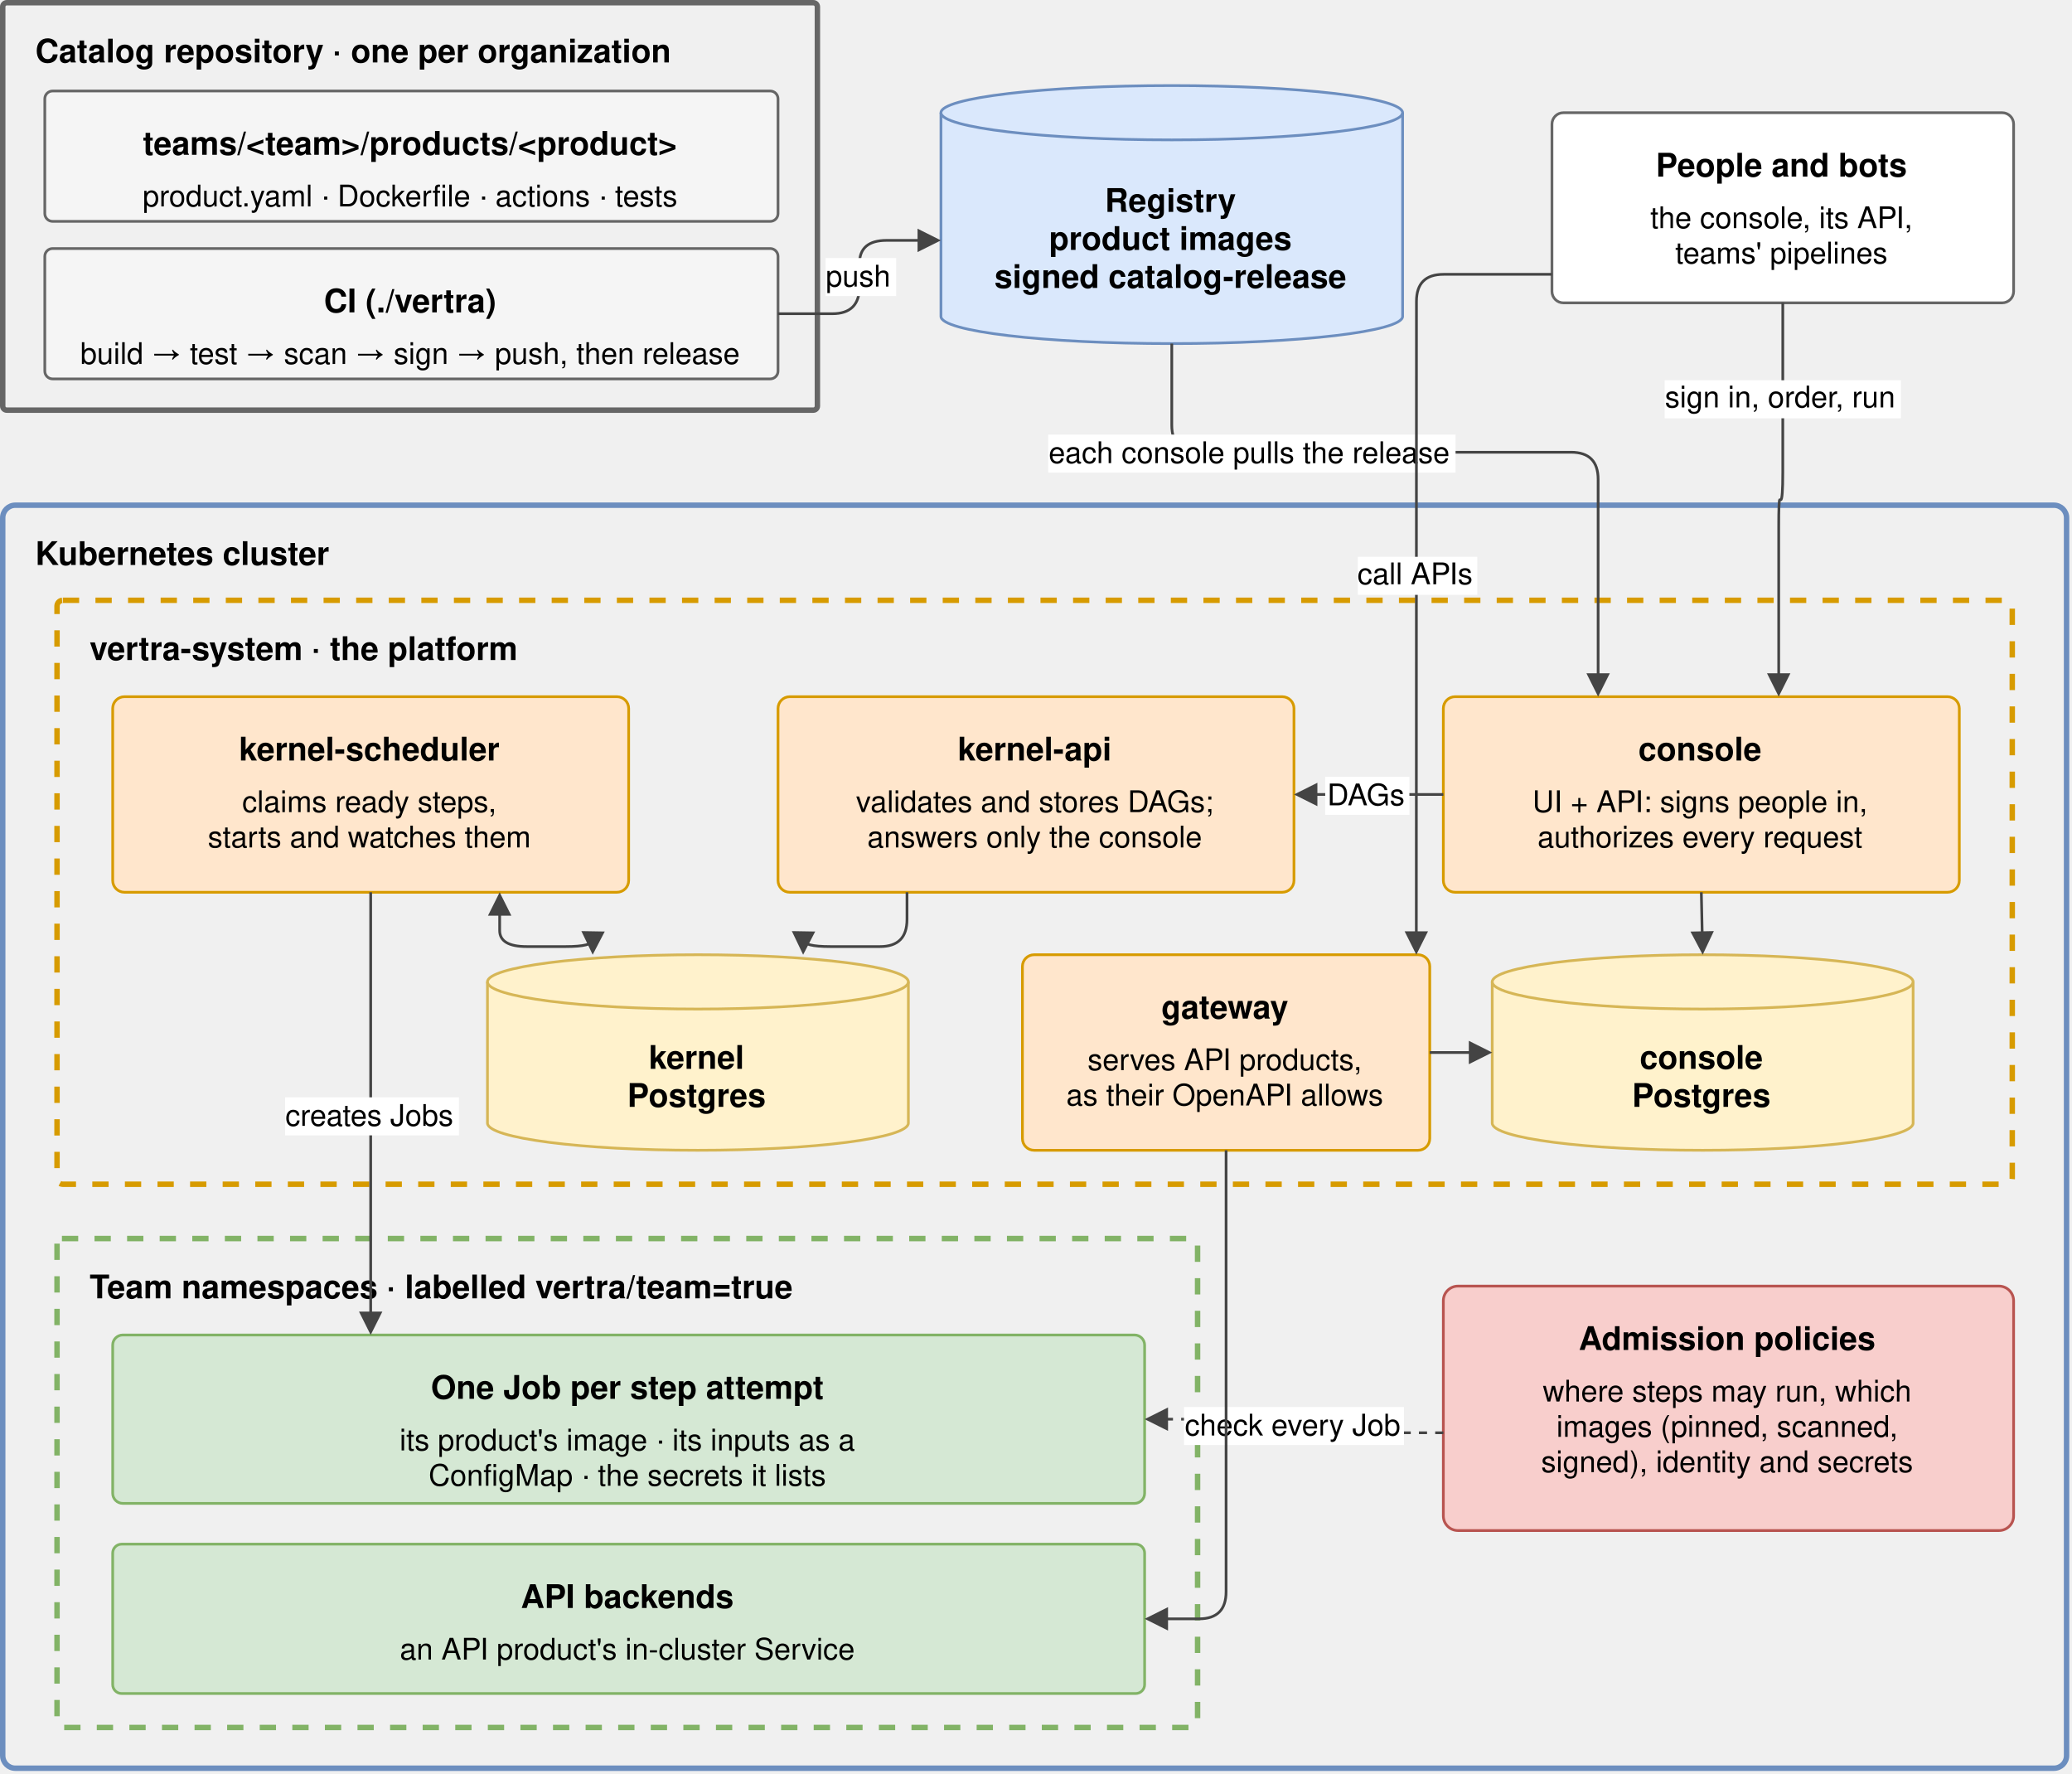
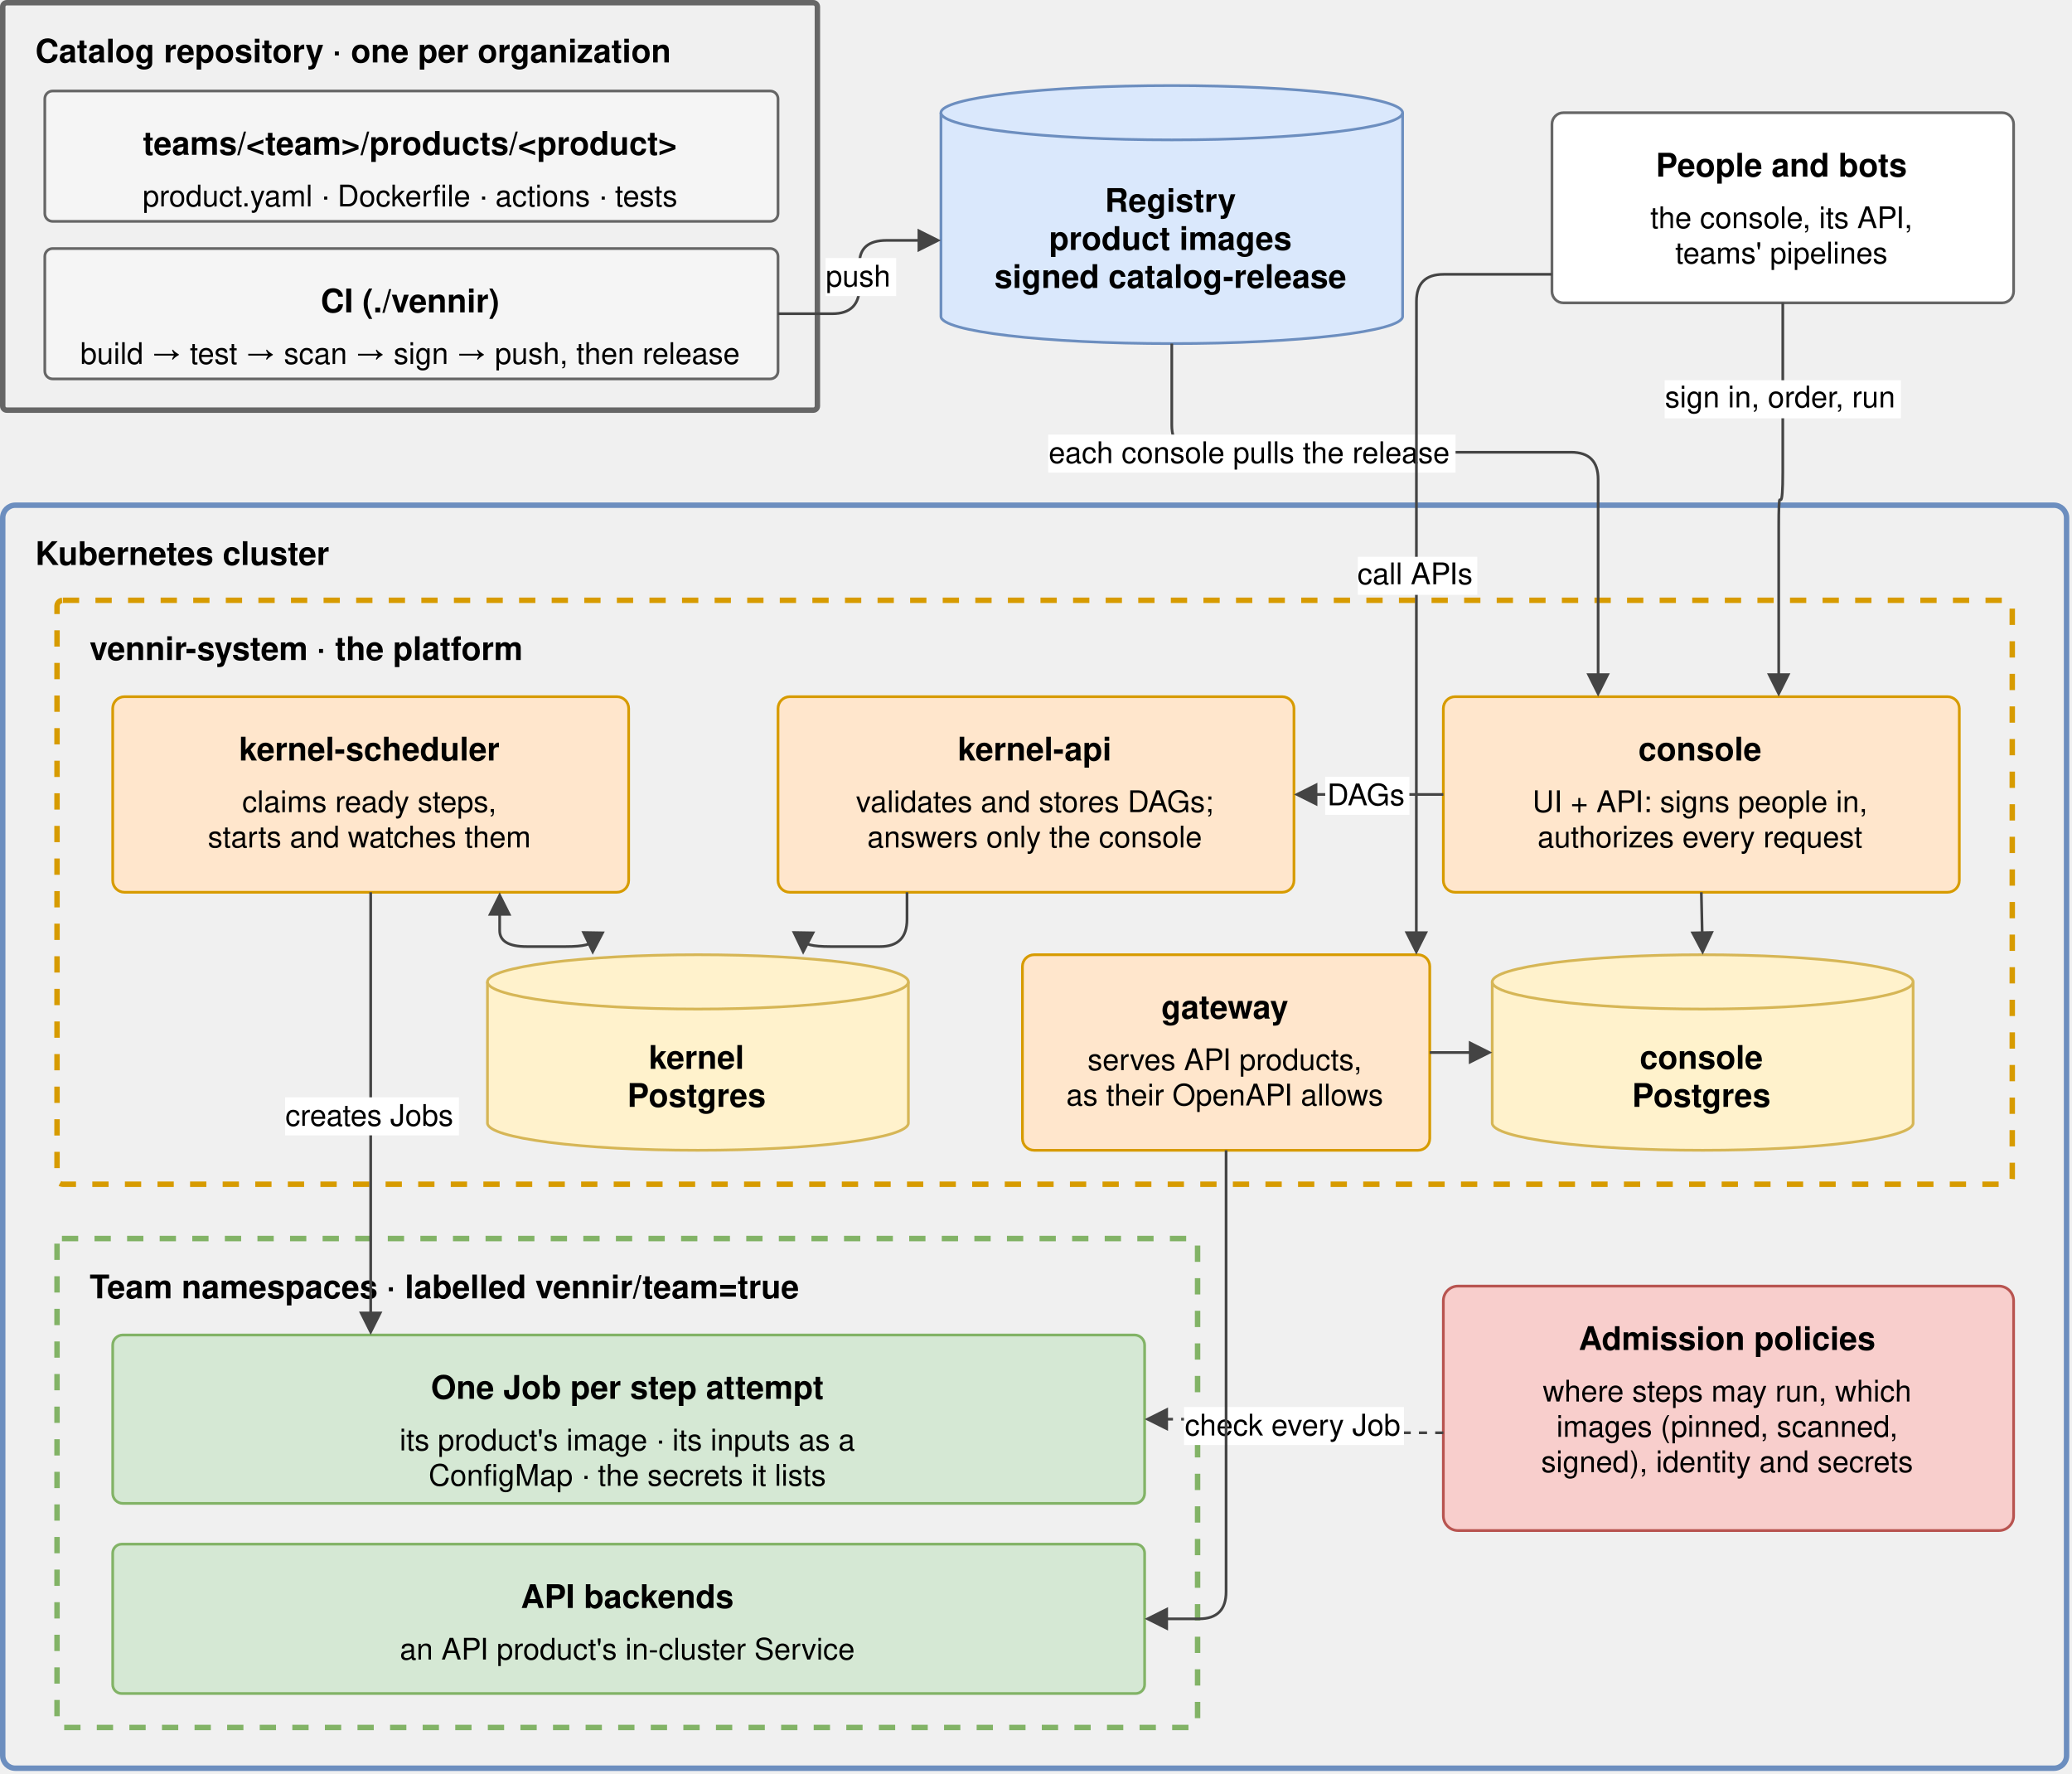
<svg xmlns="http://www.w3.org/2000/svg" style="background: transparent; background-color: transparent; color-scheme: light;" version="1.1" width="763px" height="653px" viewBox="0 0 763 653">
  <defs />
  <g>
    <g data-cell-id="0">
      <g data-cell-id="1">
        <g data-cell-id="6-2">
          <g>
            <rect x="1" y="1" width="300" height="150" rx="1.5" ry="1.5" fill="none" stroke="#666666" stroke-width="2" pointer-events="all" style="stroke: rgb(102, 102, 102);" />
          </g>
          <g>
            <g fill="#000000" font-family="Helvetica" font-weight="bold" text-anchor="start" font-size="12px" style="fill: rgb(0, 0, 0);">
              <text x="13" y="23">Catalog repository · one per organization</text>
            </g>
          </g>
        </g>
        <g data-cell-id="6-3">
          <g transform="translate(0.5,0.5)">
            <rect x="16" y="33" width="270" height="48" rx="2.88" ry="2.88" fill="#f5f5f5" stroke="#666666" pointer-events="all" style="fill: rgb(245, 245, 245); stroke: rgb(102, 102, 102);" />
          </g>
          <g>
            <g fill="#000000" font-family="Helvetica" font-weight="bold" text-anchor="middle" font-size="12px" style="fill: rgb(0, 0, 0);">
              <text x="151" y="57">teams/&lt;team&gt;/products/&lt;product&gt;</text>
            </g>
          </g>
          <g data-cell-id="6-4">
            <g>
              <rect x="16" y="59" width="270" height="22" fill="none" stroke="none" pointer-events="all" />
            </g>
            <g>
              <g fill="#000000" font-family="Helvetica" text-anchor="middle" font-size="11px" style="fill: rgb(0, 0, 0);">
                <text x="151" y="76">product.yaml · Dockerfile · actions · tests</text>
              </g>
            </g>
          </g>
        </g>
        <g data-cell-id="6-5">
          <g transform="translate(0.5,0.5)">
            <rect x="16" y="91" width="270" height="48" rx="2.88" ry="2.88" fill="#f5f5f5" stroke="#666666" pointer-events="all" style="fill: rgb(245, 245, 245); stroke: rgb(102, 102, 102);" />
          </g>
          <g>
            <g fill="#000000" font-family="Helvetica" font-weight="bold" text-anchor="middle" font-size="12px" style="fill: rgb(0, 0, 0);">
-               <text x="151" y="115">CI (./vertra)</text>
+               <text x="151" y="115">CI (./vennir)</text>
            </g>
          </g>
          <g data-cell-id="6-6">
            <g>
              <rect x="16" y="117" width="270" height="22" fill="none" stroke="none" pointer-events="all" />
            </g>
            <g>
              <g fill="#000000" font-family="Helvetica" text-anchor="middle" font-size="11px" style="fill: rgb(0, 0, 0);">
                <text x="151" y="134">build → test → scan → sign → push, then release</text>
              </g>
            </g>
          </g>
        </g>
        <g data-cell-id="6-7">
          <g transform="translate(0.5,0.5)">
            <path d="M 346 41 C 346 35.48 384.06 31 431 31 C 453.54 31 475.16 32.05 491.1 33.93 C 507.04 35.8 516 38.35 516 41 L 516 116 C 516 121.52 477.94 126 431 126 C 384.06 126 346 121.52 346 116 Z" fill="#dae8fc" stroke="#6c8ebf" stroke-miterlimit="10" pointer-events="all" style="fill: rgb(218, 232, 252); stroke: rgb(108, 142, 191);" />
            <path d="M 516 41 C 516 46.52 477.94 51 431 51 C 384.06 51 346 46.52 346 41" fill="none" stroke="#6c8ebf" stroke-miterlimit="10" pointer-events="all" style="stroke: rgb(108, 142, 191);" />
          </g>
          <g>
            <g fill="#000000" font-family="Helvetica" font-weight="bold" text-anchor="middle" font-size="12px" style="fill: rgb(0, 0, 0);">
              <text x="431" y="78">Registry</text>
              <text x="431" y="92">product images</text>
              <text x="431" y="106">signed catalog-release</text>
            </g>
          </g>
        </g>
        <g data-cell-id="6-8">
          <g transform="translate(0.5,0.5)">
            <rect x="571" y="41" width="170" height="70" rx="4.2" ry="4.2" fill="#ffffff" stroke="#666666" pointer-events="all" style="fill: rgb(255, 255, 255); stroke: rgb(102, 102, 102);" />
          </g>
          <g>
            <g fill="#000000" font-family="Helvetica" font-weight="bold" text-anchor="middle" font-size="12px" style="fill: rgb(0, 0, 0);">
              <text x="656" y="65">People and bots</text>
            </g>
          </g>
          <g data-cell-id="6-9">
            <g>
              <rect x="571" y="67" width="170" height="44" fill="none" stroke="none" pointer-events="all" />
            </g>
            <g>
              <g fill="#000000" font-family="Helvetica" text-anchor="middle" font-size="11px" style="fill: rgb(0, 0, 0);">
                <text x="656" y="84">the console, its API,</text>
                <text x="656" y="97">teams' pipelines</text>
              </g>
            </g>
          </g>
        </g>
        <g data-cell-id="6-10">
          <g>
            <rect x="1" y="186" width="760" height="465" rx="4.65" ry="4.65" fill="none" stroke="#6c8ebf" stroke-width="2" pointer-events="all" style="stroke: rgb(108, 142, 191);" />
          </g>
          <g>
            <g fill="#000000" font-family="Helvetica" font-weight="bold" text-anchor="start" font-size="12px" style="fill: rgb(0, 0, 0);">
              <text x="13" y="208">Kubernetes cluster</text>
            </g>
          </g>
        </g>
        <g data-cell-id="6-11">
          <g>
            <rect x="21" y="221" width="720" height="215" rx="2.15" ry="2.15" fill="none" stroke="#d79b00" stroke-width="2" stroke-dasharray="6 6" pointer-events="all" style="stroke: rgb(215, 155, 0);" />
          </g>
          <g>
            <g fill="#000000" font-family="Helvetica" font-weight="bold" text-anchor="start" font-size="12px" style="fill: rgb(0, 0, 0);">
-               <text x="33" y="243">vertra-system · the platform</text>
+               <text x="33" y="243">vennir-system · the platform</text>
            </g>
          </g>
        </g>
        <g data-cell-id="6-12">
          <g transform="translate(0.5,0.5)">
            <rect x="41" y="256" width="190" height="72" rx="4.32" ry="4.32" fill="#ffe6cc" stroke="#d79b00" pointer-events="all" style="fill: rgb(255, 230, 204); stroke: rgb(215, 155, 0);" />
          </g>
          <g>
            <g fill="#000000" font-family="Helvetica" font-weight="bold" text-anchor="middle" font-size="12px" style="fill: rgb(0, 0, 0);">
              <text x="136" y="280">kernel-scheduler</text>
            </g>
          </g>
          <g data-cell-id="6-13">
            <g>
              <rect x="41" y="282" width="190" height="46" fill="none" stroke="none" pointer-events="all" />
            </g>
            <g>
              <g fill="#000000" font-family="Helvetica" text-anchor="middle" font-size="11px" style="fill: rgb(0, 0, 0);">
                <text x="136" y="299">claims ready steps,</text>
                <text x="136" y="312">starts and watches them</text>
              </g>
            </g>
          </g>
        </g>
        <g data-cell-id="6-14">
          <g transform="translate(0.5,0.5)">
            <rect x="286" y="256" width="190" height="72" rx="4.32" ry="4.32" fill="#ffe6cc" stroke="#d79b00" pointer-events="all" style="fill: rgb(255, 230, 204); stroke: rgb(215, 155, 0);" />
          </g>
          <g>
            <g fill="#000000" font-family="Helvetica" font-weight="bold" text-anchor="middle" font-size="12px" style="fill: rgb(0, 0, 0);">
              <text x="381" y="280">kernel-api</text>
            </g>
          </g>
          <g data-cell-id="6-15">
            <g>
              <rect x="286" y="282" width="190" height="46" fill="none" stroke="none" pointer-events="all" />
            </g>
            <g>
              <g fill="#000000" font-family="Helvetica" text-anchor="middle" font-size="11px" style="fill: rgb(0, 0, 0);">
                <text x="381" y="299">validates and stores DAGs;</text>
                <text x="381" y="312">answers only the console</text>
              </g>
            </g>
          </g>
        </g>
        <g data-cell-id="6-16">
          <g transform="translate(0.5,0.5)">
            <rect x="531" y="256" width="190" height="72" rx="4.32" ry="4.32" fill="#ffe6cc" stroke="#d79b00" pointer-events="all" style="fill: rgb(255, 230, 204); stroke: rgb(215, 155, 0);" />
          </g>
          <g>
            <g fill="#000000" font-family="Helvetica" font-weight="bold" text-anchor="middle" font-size="12px" style="fill: rgb(0, 0, 0);">
              <text x="626" y="280">console</text>
            </g>
          </g>
          <g data-cell-id="6-17">
            <g>
              <rect x="531" y="282" width="190" height="46" fill="none" stroke="none" pointer-events="all" />
            </g>
            <g>
              <g fill="#000000" font-family="Helvetica" text-anchor="middle" font-size="11px" style="fill: rgb(0, 0, 0);">
                <text x="626" y="299">UI + API: signs people in,</text>
                <text x="626" y="312">authorizes every request</text>
              </g>
            </g>
          </g>
        </g>
        <g data-cell-id="6-18">
          <g transform="translate(0.5,0.5)">
            <path d="M 179 361 C 179 355.48 213.7 351 256.5 351 C 277.05 351 296.77 352.05 311.3 353.93 C 325.83 355.8 334 358.35 334 361 L 334 413 C 334 418.52 299.3 423 256.5 423 C 213.7 423 179 418.52 179 413 Z" fill="#fff2cc" stroke="#d6b656" stroke-miterlimit="10" pointer-events="all" style="fill: rgb(255, 242, 204); stroke: rgb(214, 182, 86);" />
            <path d="M 334 361 C 334 366.52 299.3 371 256.5 371 C 213.7 371 179 366.52 179 361" fill="none" stroke="#d6b656" stroke-miterlimit="10" pointer-events="all" style="stroke: rgb(214, 182, 86);" />
          </g>
          <g>
            <g fill="#000000" font-family="Helvetica" font-weight="bold" text-anchor="middle" font-size="12px" style="fill: rgb(0, 0, 0);">
              <text x="256.5" y="393.5">kernel</text>
              <text x="256.5" y="407.5">Postgres</text>
            </g>
          </g>
        </g>
        <g data-cell-id="6-19">
          <g transform="translate(0.5,0.5)">
            <path d="M 549 361 C 549 355.48 583.7 351 626.5 351 C 647.05 351 666.77 352.05 681.3 353.93 C 695.83 355.8 704 358.35 704 361 L 704 413 C 704 418.52 669.3 423 626.5 423 C 583.7 423 549 418.52 549 413 Z" fill="#fff2cc" stroke="#d6b656" stroke-miterlimit="10" pointer-events="all" style="fill: rgb(255, 242, 204); stroke: rgb(214, 182, 86);" />
            <path d="M 704 361 C 704 366.52 669.3 371 626.5 371 C 583.7 371 549 366.52 549 361" fill="none" stroke="#d6b656" stroke-miterlimit="10" pointer-events="all" style="stroke: rgb(214, 182, 86);" />
          </g>
          <g>
            <g fill="#000000" font-family="Helvetica" font-weight="bold" text-anchor="middle" font-size="12px" style="fill: rgb(0, 0, 0);">
              <text x="626.5" y="393.5">console</text>
              <text x="626.5" y="407.5">Postgres</text>
            </g>
          </g>
        </g>
        <g data-cell-id="6-20">
          <g transform="translate(0.5,0.5)">
            <rect x="376" y="351" width="150" height="72" rx="4.32" ry="4.32" fill="#ffe6cc" stroke="#d79b00" pointer-events="all" style="fill: rgb(255, 230, 204); stroke: rgb(215, 155, 0);" />
          </g>
          <g>
            <g fill="#000000" font-family="Helvetica" font-weight="bold" text-anchor="middle" font-size="12px" style="fill: rgb(0, 0, 0);">
              <text x="451" y="375">gateway</text>
            </g>
          </g>
          <g data-cell-id="6-21">
            <g>
              <rect x="376" y="377" width="150" height="46" fill="none" stroke="none" pointer-events="all" />
            </g>
            <g>
              <g fill="#000000" font-family="Helvetica" text-anchor="middle" font-size="11px" style="fill: rgb(0, 0, 0);">
                <text x="451" y="394">serves API products,</text>
                <text x="451" y="407">as their OpenAPI allows</text>
              </g>
            </g>
          </g>
        </g>
        <g data-cell-id="6-22">
          <g>
            <rect x="21" y="456" width="420" height="180" rx="1.8" ry="1.8" fill="none" stroke="#82b366" stroke-width="2" stroke-dasharray="6 6" pointer-events="all" style="stroke: rgb(130, 179, 102);" />
          </g>
          <g>
            <g fill="#000000" font-family="Helvetica" font-weight="bold" text-anchor="start" font-size="12px" style="fill: rgb(0, 0, 0);">
-               <text x="33" y="478">Team namespaces · labelled vertra/team=true</text>
+               <text x="33" y="478">Team namespaces · labelled vennir/team=true</text>
            </g>
          </g>
        </g>
        <g data-cell-id="6-23">
          <g transform="translate(0.5,0.5)">
            <rect x="41" y="491" width="380" height="62" rx="3.72" ry="3.72" fill="#d5e8d4" stroke="#82b366" pointer-events="all" style="fill: rgb(213, 232, 212); stroke: rgb(130, 179, 102);" />
          </g>
          <g>
            <g fill="#000000" font-family="Helvetica" font-weight="bold" text-anchor="middle" font-size="12px" style="fill: rgb(0, 0, 0);">
              <text x="231" y="515">One Job per step attempt</text>
            </g>
          </g>
          <g data-cell-id="6-24">
            <g>
              <rect x="41" y="517" width="380" height="36" fill="none" stroke="none" pointer-events="all" />
            </g>
            <g>
              <g fill="#000000" font-family="Helvetica" text-anchor="middle" font-size="11px" style="fill: rgb(0, 0, 0);">
                <text x="231" y="534">its product's image · its inputs as a</text>
                <text x="231" y="547">ConfigMap · the secrets it lists</text>
              </g>
            </g>
          </g>
        </g>
        <g data-cell-id="6-25">
          <g transform="translate(0.5,0.5)">
            <rect x="41" y="568" width="380" height="55" rx="3.3" ry="3.3" fill="#d5e8d4" stroke="#82b366" pointer-events="all" style="fill: rgb(213, 232, 212); stroke: rgb(130, 179, 102);" />
          </g>
          <g>
            <g fill="#000000" font-family="Helvetica" font-weight="bold" text-anchor="middle" font-size="12px" style="fill: rgb(0, 0, 0);">
              <text x="231" y="592">API backends</text>
            </g>
          </g>
          <g data-cell-id="6-26">
            <g>
              <rect x="41" y="594" width="380" height="29" fill="none" stroke="none" pointer-events="all" />
            </g>
            <g>
              <g fill="#000000" font-family="Helvetica" text-anchor="middle" font-size="11px" style="fill: rgb(0, 0, 0);">
                <text x="231" y="611">an API product's in-cluster Service</text>
              </g>
            </g>
          </g>
        </g>
        <g data-cell-id="6-27">
          <g transform="translate(0.5,0.5)">
            <rect x="531" y="473" width="210" height="90" rx="5.4" ry="5.4" fill="#f8cecc" stroke="#b85450" pointer-events="all" style="fill: rgb(248, 206, 204); stroke: rgb(184, 84, 80);" />
          </g>
          <g>
            <g fill="#000000" font-family="Helvetica" font-weight="bold" text-anchor="middle" font-size="12px" style="fill: rgb(0, 0, 0);">
              <text x="636" y="497">Admission policies</text>
            </g>
          </g>
          <g data-cell-id="6-28">
            <g>
              <rect x="531" y="499" width="210" height="64" fill="none" stroke="none" pointer-events="all" />
            </g>
            <g>
              <g fill="#000000" font-family="Helvetica" text-anchor="middle" font-size="11px" style="fill: rgb(0, 0, 0);">
                <text x="636" y="516">where steps may run, which</text>
                <text x="636" y="529">images (pinned, scanned,</text>
                <text x="636" y="542">signed), identity and secrets</text>
              </g>
            </g>
          </g>
        </g>
        <g data-cell-id="6-29">
          <g transform="translate(0.5,0.5)">
            <path d="M 286 115 L 306 115 Q 316 115 316 105 L 316 96.5 Q 316 88 326 88 L 337.88 88" fill="none" stroke="#444444" stroke-miterlimit="10" pointer-events="stroke" style="stroke: rgb(68, 68, 68);" />
            <path d="M 344.88 88 L 337.88 91.5 L 337.88 84.5 Z" fill="#444444" stroke="#444444" stroke-miterlimit="10" pointer-events="all" style="fill: rgb(68, 68, 68); stroke: rgb(68, 68, 68);" />
          </g>
          <g>
            <g fill="#000000" font-family="Helvetica" text-anchor="middle" font-size="11px" style="fill: rgb(0, 0, 0);">
              <rect fill="#ffffff" stroke="none" x="304" y="95" width="26" height="14" stroke-width="0" style="fill: rgb(255, 255, 255);" />
              <text x="316" y="105.5">push</text>
            </g>
          </g>
        </g>
        <g data-cell-id="6-30">
          <g transform="translate(0.5,0.5)">
            <path d="M 656 111 L 656 173.5 Q 656 183.5 655.25 183.5 L 654.88 183.5 Q 654.5 183.5 654.5 193.5 L 654.5 247.88" fill="none" stroke="#444444" stroke-miterlimit="10" pointer-events="stroke" style="stroke: rgb(68, 68, 68);" />
            <path d="M 654.5 254.88 L 651 247.88 L 658 247.88 Z" fill="#444444" stroke="#444444" stroke-miterlimit="10" pointer-events="all" style="fill: rgb(68, 68, 68); stroke: rgb(68, 68, 68);" />
          </g>
          <g>
            <g fill="#000000" font-family="Helvetica" text-anchor="middle" font-size="11px" style="fill: rgb(0, 0, 0);">
              <rect fill="#ffffff" stroke="none" x="613" y="140" width="87" height="14" stroke-width="0" style="fill: rgb(255, 255, 255);" />
              <text x="655.5" y="150">sign in, order, run</text>
            </g>
          </g>
        </g>
        <g data-cell-id="6-31">
          <g transform="translate(0.5,0.5)">
            <path d="M 431 126 L 431 156 Q 431 166 441 166 L 578 166 Q 588 166 588 176 L 588 247.88" fill="none" stroke="#444444" stroke-miterlimit="10" pointer-events="stroke" style="stroke: rgb(68, 68, 68);" />
            <path d="M 588 254.88 L 584.5 247.88 L 591.5 247.88 Z" fill="#444444" stroke="#444444" stroke-miterlimit="10" pointer-events="all" style="fill: rgb(68, 68, 68); stroke: rgb(68, 68, 68);" />
          </g>
          <g>
            <g fill="#000000" font-family="Helvetica" text-anchor="middle" font-size="11px" style="fill: rgb(0, 0, 0);">
              <rect fill="#ffffff" stroke="none" x="386" y="160" width="150" height="14" stroke-width="0" style="fill: rgb(255, 255, 255);" />
              <text x="460" y="170.5">each console pulls the release</text>
            </g>
          </g>
        </g>
        <g data-cell-id="6-32">
          <g transform="translate(0.5,0.5)">
            <path d="M 531 292 L 484.12 292" fill="none" stroke="#444444" stroke-miterlimit="10" pointer-events="stroke" style="stroke: rgb(68, 68, 68);" />
            <path d="M 477.12 292 L 484.12 288.5 L 484.12 295.5 Z" fill="#444444" stroke="#444444" stroke-miterlimit="10" pointer-events="all" style="fill: rgb(68, 68, 68); stroke: rgb(68, 68, 68);" />
          </g>
          <g>
            <g fill="#000000" font-family="Helvetica" text-anchor="middle" font-size="11px" style="fill: rgb(0, 0, 0);">
              <rect fill="#ffffff" stroke="none" x="488" y="286" width="31" height="14" stroke-width="0" style="fill: rgb(255, 255, 255);" />
              <text x="503" y="296.5">DAGs</text>
            </g>
          </g>
        </g>
        <g data-cell-id="6-33">
          <g transform="translate(0.5,0.5)">
            <path d="M 626 328 L 626.32 342.88" fill="none" stroke="#444444" stroke-miterlimit="10" pointer-events="stroke" style="stroke: rgb(68, 68, 68);" />
            <path d="M 626.48 349.88 L 622.82 342.96 L 629.82 342.81 Z" fill="#444444" stroke="#444444" stroke-miterlimit="10" pointer-events="all" style="fill: rgb(68, 68, 68); stroke: rgb(68, 68, 68);" />
          </g>
        </g>
        <g data-cell-id="6-34">
          <g transform="translate(0.5,0.5)">
            <path d="M 333.5 328 L 333.5 338 Q 333.5 348 323.5 348 L 305.3 348 Q 295.3 348 295.34 345.44 L 295.39 342.88" fill="none" stroke="#444444" stroke-miterlimit="10" pointer-events="stroke" style="stroke: rgb(68, 68, 68);" />
            <path d="M 295.27 349.88 L 291.89 342.82 L 298.88 342.94 Z" fill="#444444" stroke="#444444" stroke-miterlimit="10" pointer-events="all" style="fill: rgb(68, 68, 68); stroke: rgb(68, 68, 68);" />
          </g>
        </g>
        <g data-cell-id="6-35">
          <g transform="translate(0.5,0.5)">
            <path d="M 183.5 336.12 L 183.5 342.06 Q 183.5 348 193.5 348 L 207.8 348 Q 217.8 348 217.84 345.44 L 217.89 342.88" fill="none" stroke="#444444" stroke-miterlimit="10" pointer-events="stroke" style="stroke: rgb(68, 68, 68);" />
            <path d="M 183.5 329.12 L 187 336.12 L 180 336.12 Z" fill="#444444" stroke="#444444" stroke-miterlimit="10" pointer-events="all" style="fill: rgb(68, 68, 68); stroke: rgb(68, 68, 68);" />
            <path d="M 217.77 349.88 L 214.39 342.82 L 221.38 342.94 Z" fill="#444444" stroke="#444444" stroke-miterlimit="10" pointer-events="all" style="fill: rgb(68, 68, 68); stroke: rgb(68, 68, 68);" />
          </g>
        </g>
        <g data-cell-id="6-36">
          <g transform="translate(0.5,0.5)">
            <path d="M 136 328 L 136 482.88" fill="none" stroke="#444444" stroke-miterlimit="10" pointer-events="stroke" style="stroke: rgb(68, 68, 68);" />
            <path d="M 136 489.88 L 132.5 482.88 L 139.5 482.88 Z" fill="#444444" stroke="#444444" stroke-miterlimit="10" pointer-events="all" style="fill: rgb(68, 68, 68); stroke: rgb(68, 68, 68);" />
          </g>
          <g>
            <g fill="#000000" font-family="Helvetica" text-anchor="middle" font-size="11px" style="fill: rgb(0, 0, 0);">
              <rect fill="#ffffff" stroke="none" x="105" y="404" width="64" height="14" stroke-width="0" style="fill: rgb(255, 255, 255);" />
              <text x="136" y="414.5">creates Jobs</text>
            </g>
          </g>
        </g>
        <g data-cell-id="6-37">
          <g transform="translate(0.5,0.5)">
            <path d="M 531 527 L 486 527 Q 476 527 476 524.5 L 476 523.25 Q 476 522 466 522 L 429.12 522" fill="none" stroke="#444444" stroke-miterlimit="10" stroke-dasharray="3 3" pointer-events="stroke" style="stroke: rgb(68, 68, 68);" />
            <path d="M 422.12 522 L 429.12 518.5 L 429.12 525.5 Z" fill="#444444" stroke="#444444" stroke-miterlimit="10" pointer-events="all" style="fill: rgb(68, 68, 68); stroke: rgb(68, 68, 68);" />
          </g>
          <g>
            <g fill="#000000" font-family="Helvetica" text-anchor="middle" font-size="11px" style="fill: rgb(0, 0, 0);">
              <rect fill="#ffffff" stroke="none" x="436" y="518" width="81" height="14" stroke-width="0" style="fill: rgb(255, 255, 255);" />
              <text x="476" y="528.5">check every Job</text>
            </g>
          </g>
        </g>
        <g data-cell-id="6-38">
          <g transform="translate(0.5,0.5)">
            <path d="M 526 387 L 540.88 387" fill="none" stroke="#444444" stroke-miterlimit="10" pointer-events="stroke" style="stroke: rgb(68, 68, 68);" />
            <path d="M 547.88 387 L 540.88 390.5 L 540.88 383.5 Z" fill="#444444" stroke="#444444" stroke-miterlimit="10" pointer-events="all" style="fill: rgb(68, 68, 68); stroke: rgb(68, 68, 68);" />
          </g>
        </g>
        <g data-cell-id="6-39">
          <g transform="translate(0.5,0.5)">
            <path d="M 571 100.5 L 531.1 100.5 Q 521.1 100.5 521.1 110.5 L 521.05 342.88" fill="none" stroke="#444444" stroke-miterlimit="10" pointer-events="stroke" style="stroke: rgb(68, 68, 68);" />
            <path d="M 521.05 349.88 L 517.55 342.88 L 524.55 342.88 Z" fill="#444444" stroke="#444444" stroke-miterlimit="10" pointer-events="all" style="fill: rgb(68, 68, 68); stroke: rgb(68, 68, 68);" />
          </g>
          <g>
            <g fill="#000000" font-family="Helvetica" text-anchor="middle" font-size="11px" style="fill: rgb(0, 0, 0);">
              <rect fill="#ffffff" stroke="none" x="500" y="205" width="44" height="14" stroke-width="0" style="fill: rgb(255, 255, 255);" />
              <text x="521.08" y="215.1">call APIs</text>
            </g>
          </g>
        </g>
        <g data-cell-id="6-40">
          <g transform="translate(0.5,0.5)">
            <path d="M 451 423 L 451 585.5 Q 451 595.5 441 595.5 L 429.12 595.5" fill="none" stroke="#444444" stroke-miterlimit="10" pointer-events="stroke" style="stroke: rgb(68, 68, 68);" />
            <path d="M 422.12 595.5 L 429.12 592 L 429.12 599 Z" fill="#444444" stroke="#444444" stroke-miterlimit="10" pointer-events="all" style="fill: rgb(68, 68, 68); stroke: rgb(68, 68, 68);" />
          </g>
        </g>
      </g>
    </g>
  </g>
</svg>
